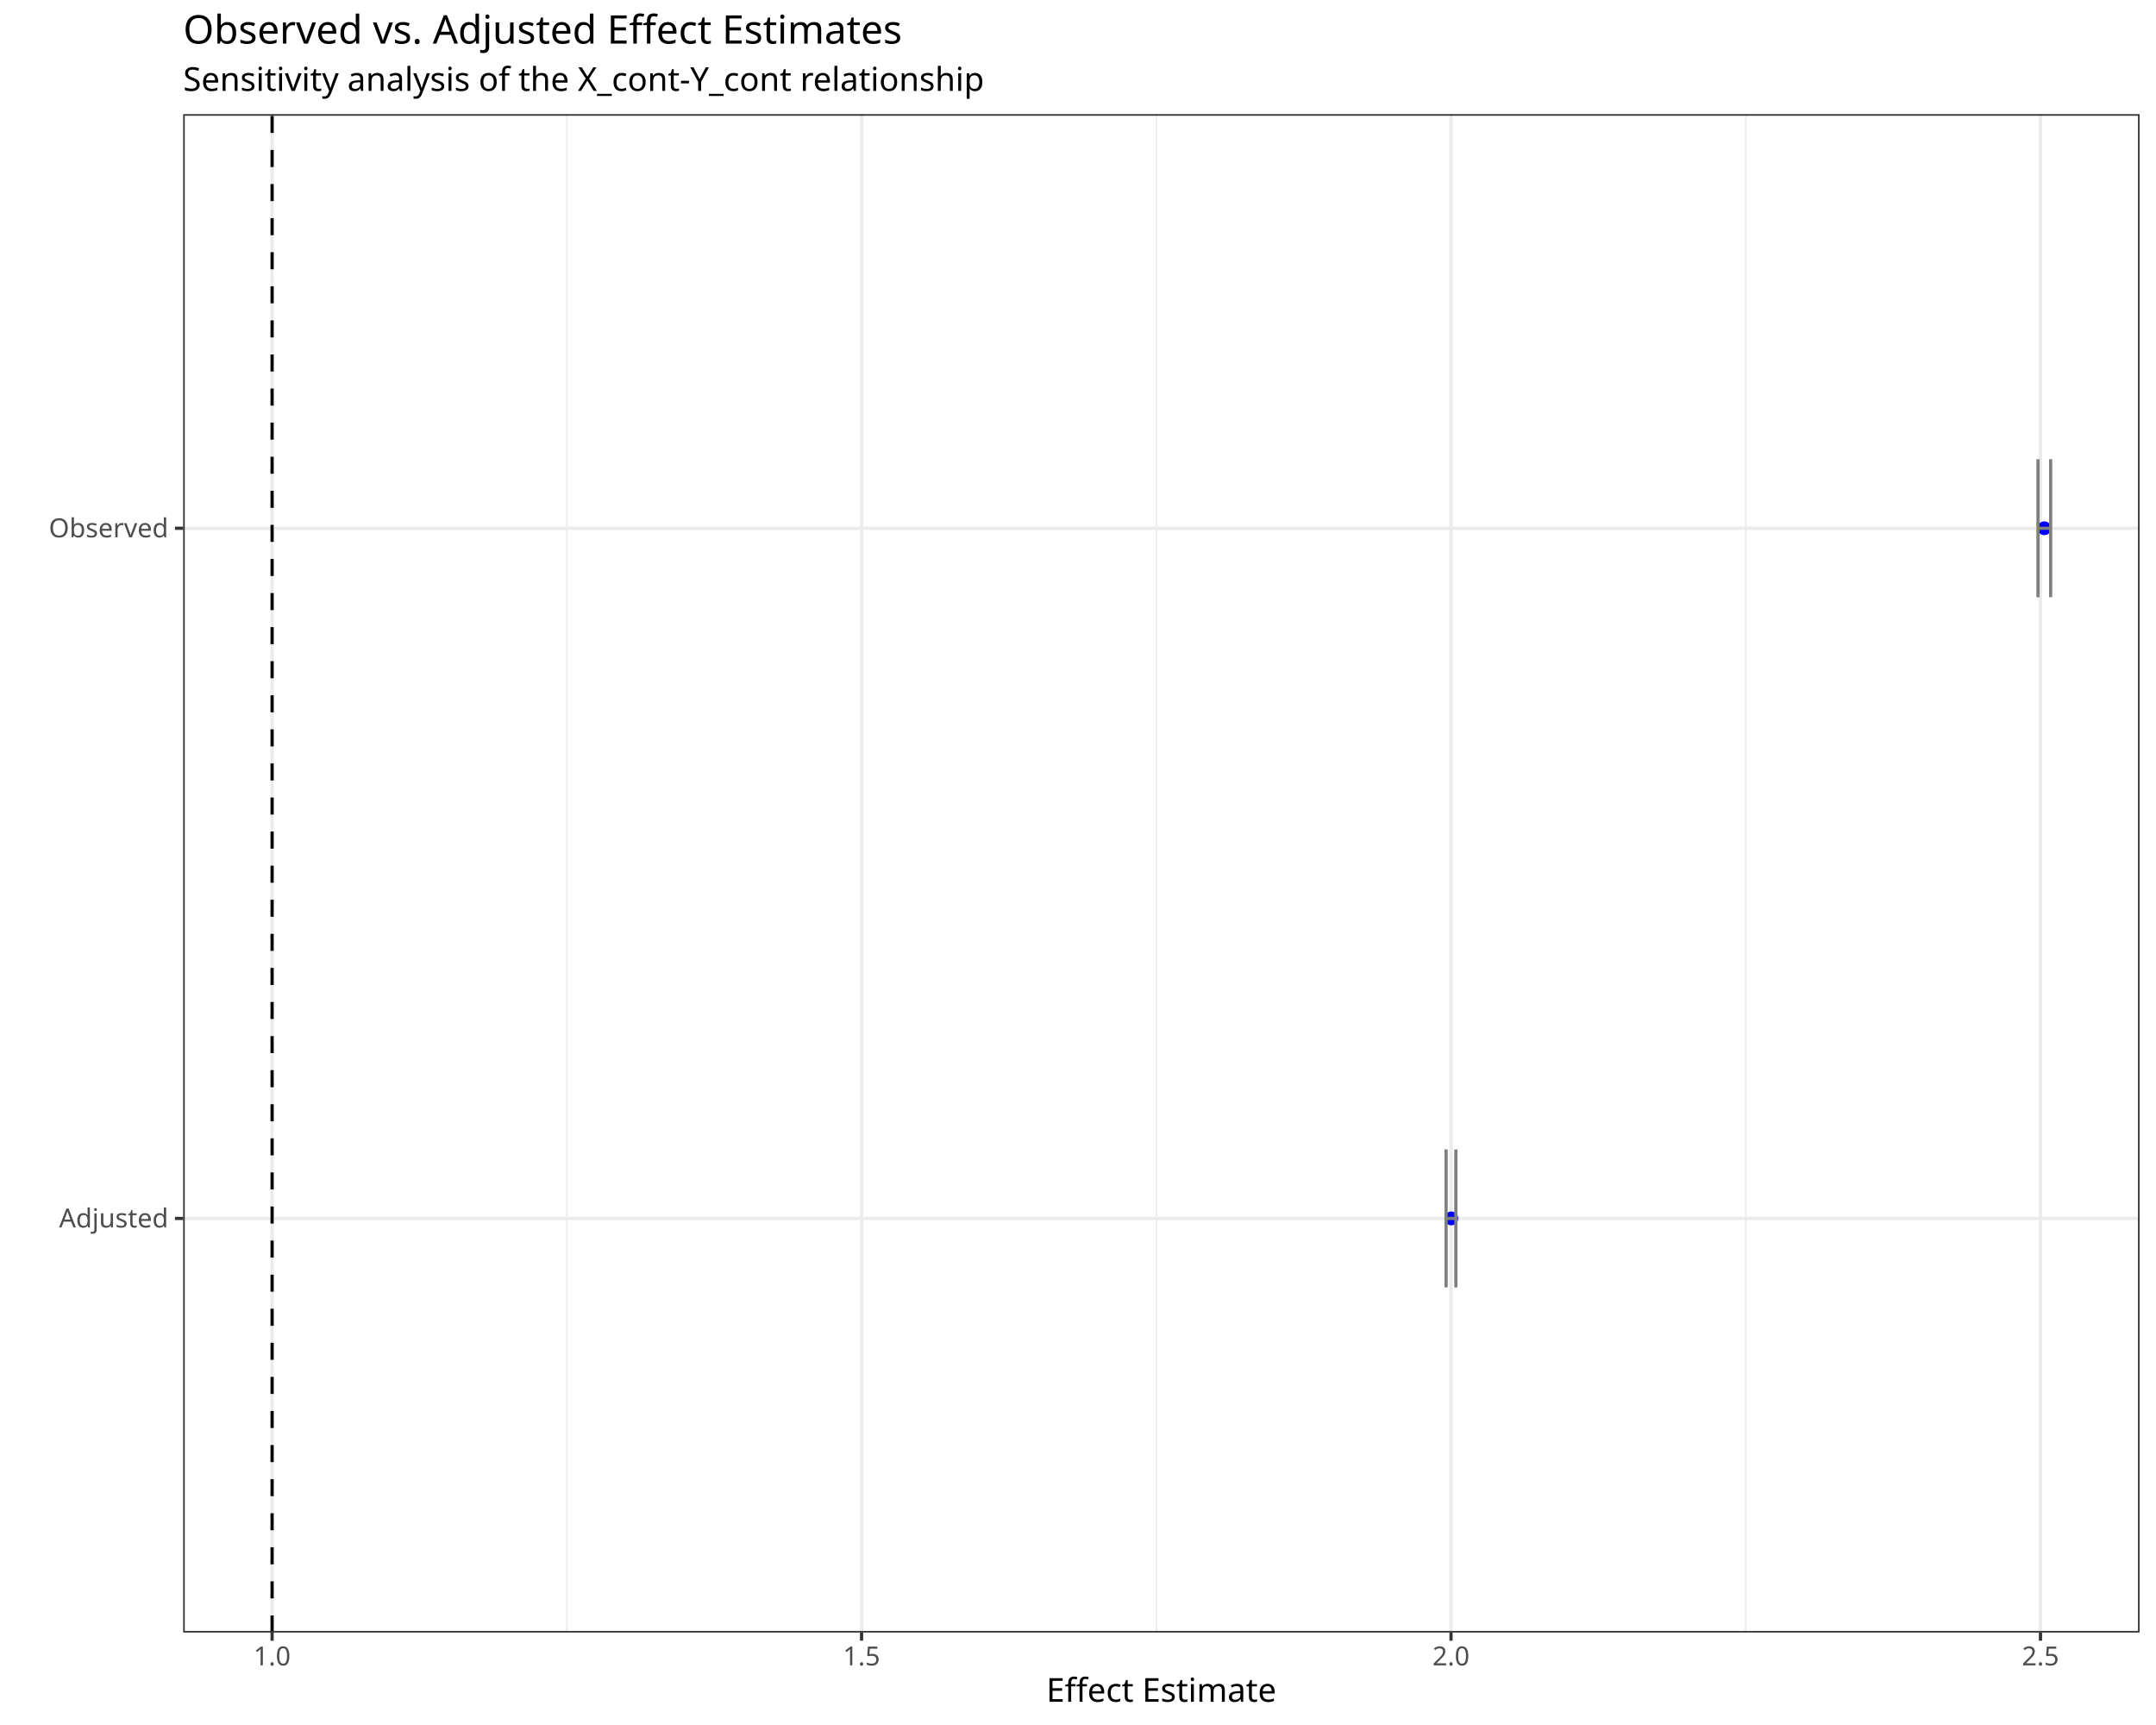
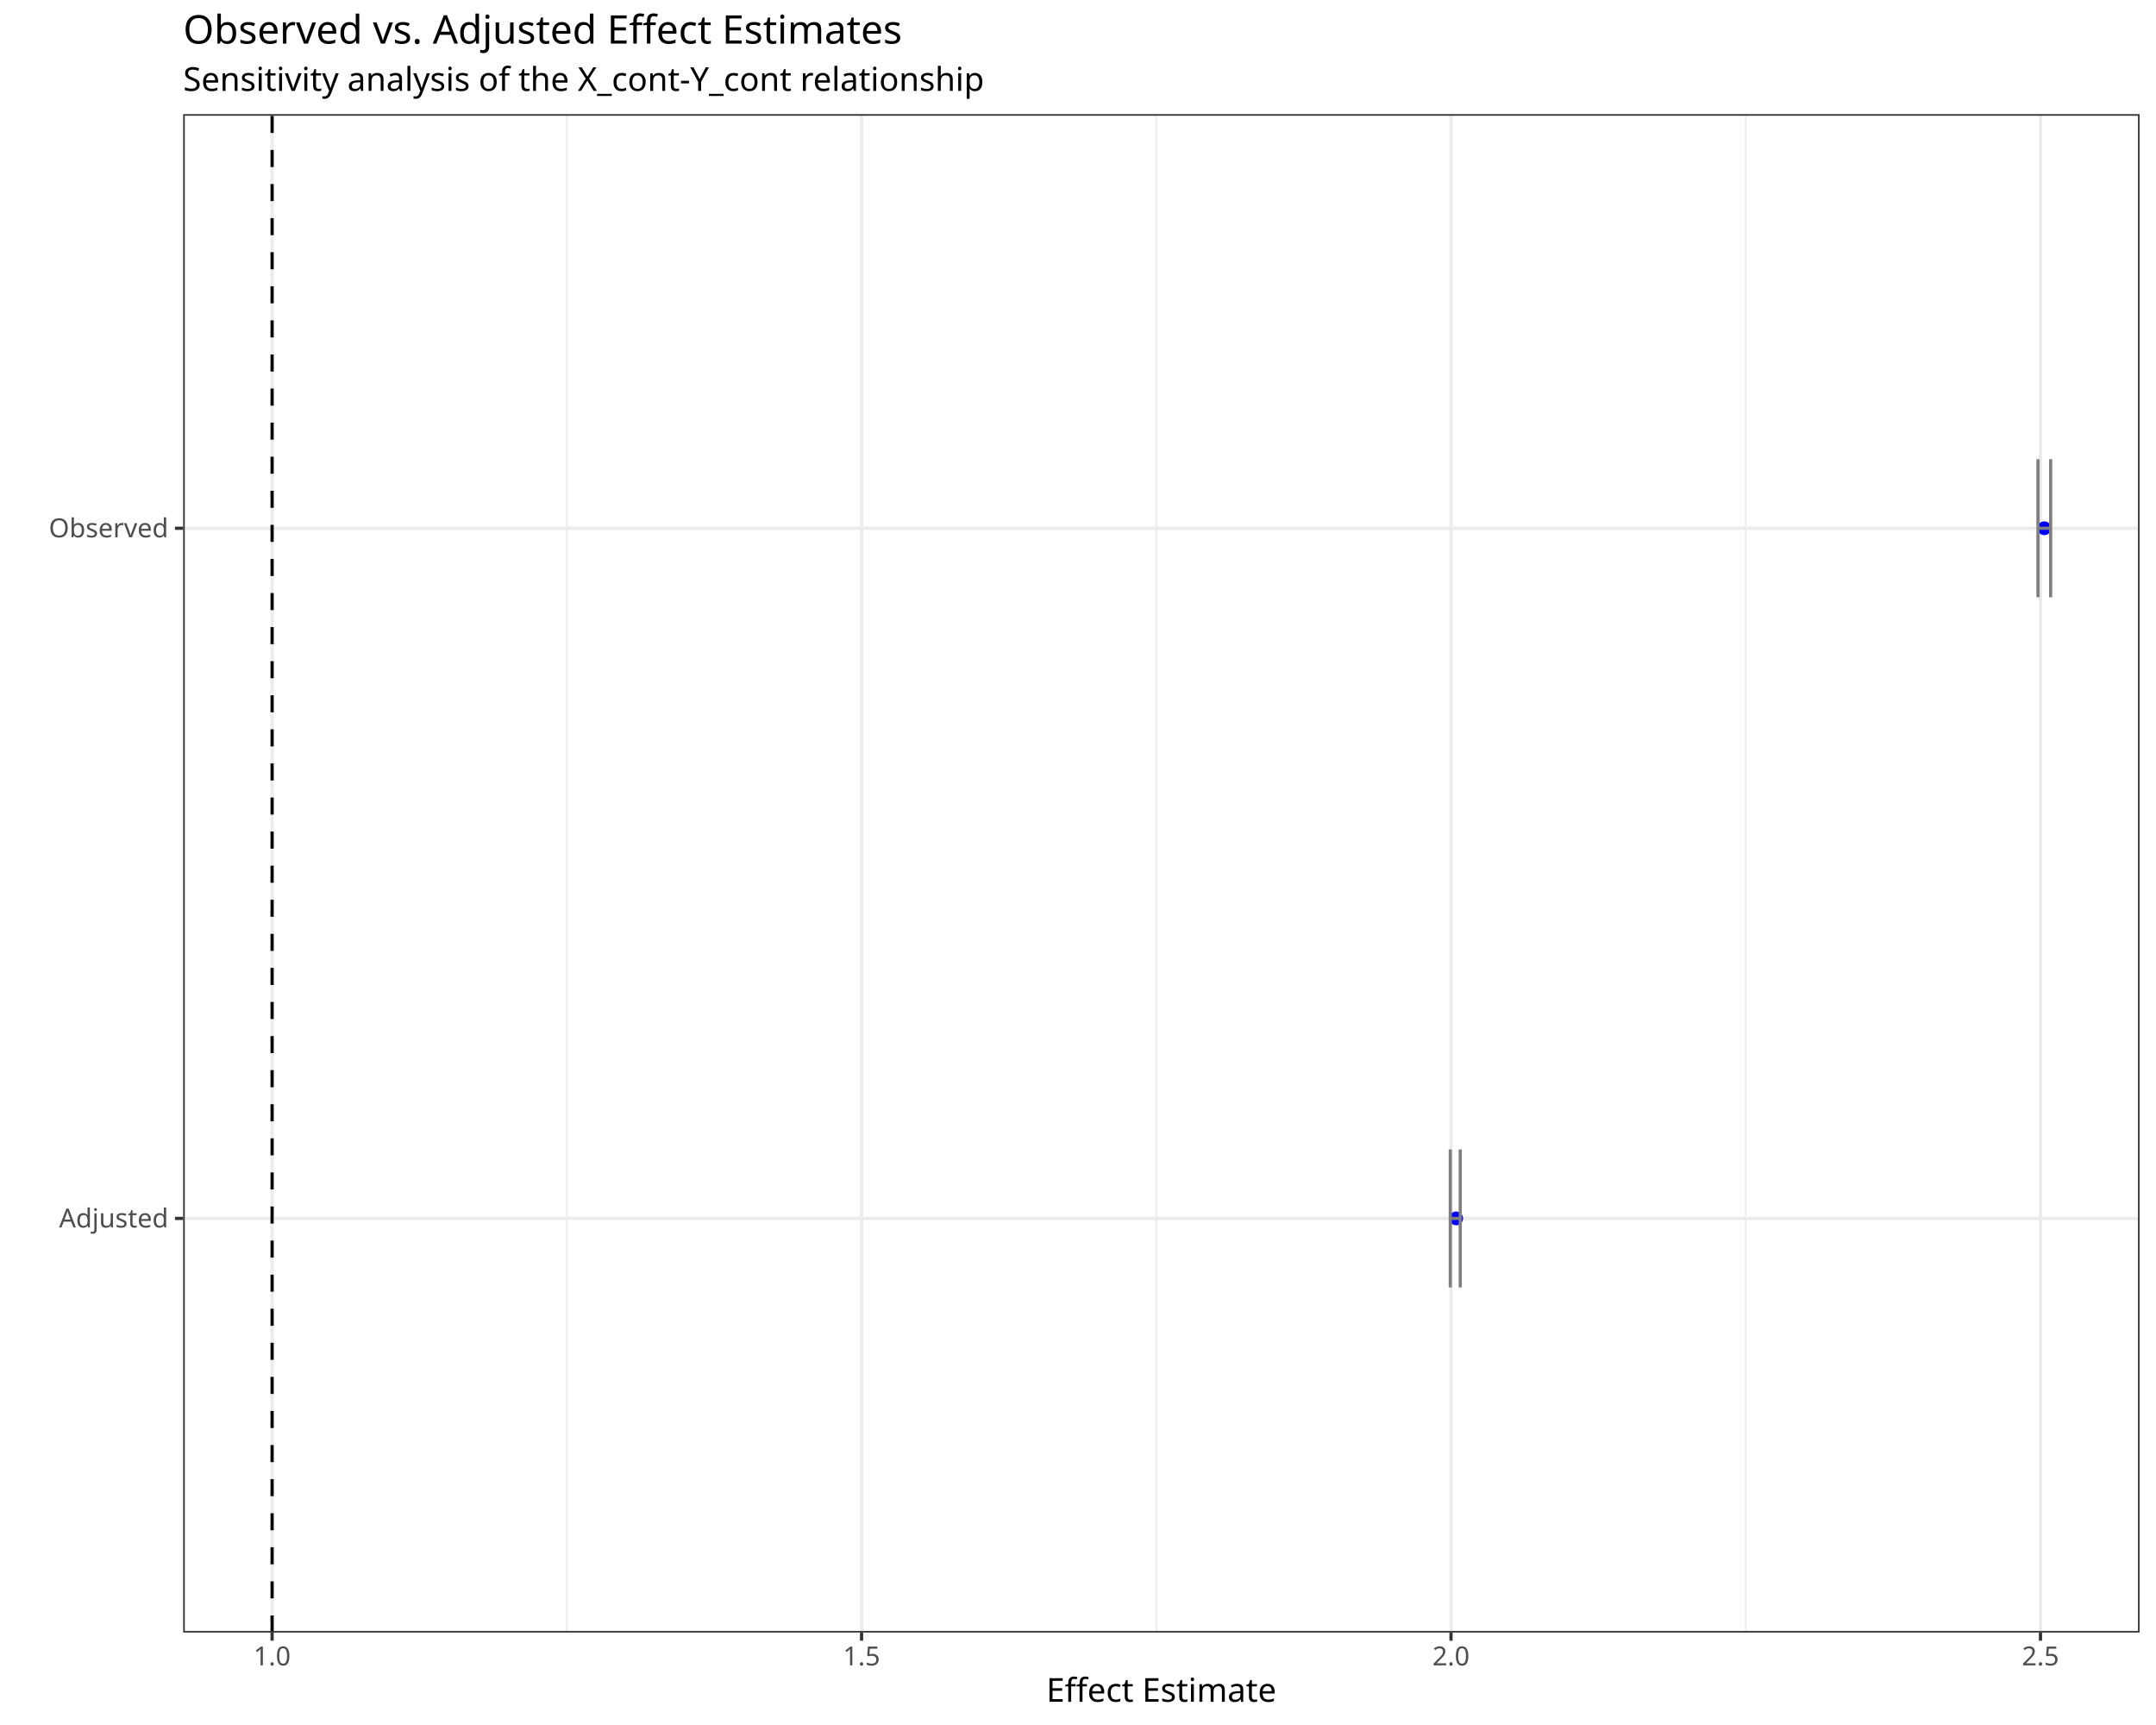
<svg xmlns="http://www.w3.org/2000/svg" class="svglite" data-engine-version="2.0" width="720.00pt" height="576.00pt" viewBox="0 0 720.00 576.00">
  <defs>
    <style type="text/css">
    .svglite line, .svglite polyline, .svglite polygon, .svglite path, .svglite rect, .svglite circle {
      fill: none;
      stroke: #000000;
      stroke-linecap: round;
      stroke-linejoin: round;
      stroke-miterlimit: 10.00;
    }
  </style>
  </defs>
  <rect width="100%" height="100%" style="stroke: none; fill: #FFFFFF;" />
  <defs>
    <clipPath id="cpMC4wMHw3MjAuMDB8MC4wMHw1NzYuMDA=">
      <rect x="0.00" y="0.00" width="720.00" height="576.00" />
    </clipPath>
  </defs>
  <g clip-path="url(#cpMC4wMHw3MjAuMDB8MC4wMHw1NzYuMDA=)">
    <rect x="0.00" y="0.00" width="720.00" height="576.00" style="stroke-width: 1.07; stroke: #FFFFFF; fill: #FFFFFF;" />
  </g>
  <defs>
    <clipPath id="cpNjEuMTd8NzE0LjUyfDM4LjEyfDU0NS4xMQ==">
      <rect x="61.17" y="38.12" width="653.35" height="507.00" />
    </clipPath>
  </defs>
  <g clip-path="url(#cpNjEuMTd8NzE0LjUyfDM4LjEyfDU0NS4xMQ==)">
    <rect x="61.17" y="38.12" width="653.35" height="507.00" style="stroke-width: 1.07; stroke: none; fill: #FFFFFF;" />
    <polyline points="189.29,545.11 189.29,38.12 " style="stroke-width: 0.53; stroke: #EBEBEB; stroke-linecap: butt;" />
    <polyline points="386.14,545.11 386.14,38.12 " style="stroke-width: 0.53; stroke: #EBEBEB; stroke-linecap: butt;" />
    <polyline points="583.00,545.11 583.00,38.12 " style="stroke-width: 0.53; stroke: #EBEBEB; stroke-linecap: butt;" />
    <polyline points="61.17,406.84 714.52,406.84 " style="stroke-width: 1.07; stroke: #EBEBEB; stroke-linecap: butt;" />
    <polyline points="61.17,176.39 714.52,176.39 " style="stroke-width: 1.07; stroke: #EBEBEB; stroke-linecap: butt;" />
    <polyline points="90.87,545.11 90.87,38.12 " style="stroke-width: 1.07; stroke: #EBEBEB; stroke-linecap: butt;" />
    <polyline points="287.72,545.11 287.72,38.12 " style="stroke-width: 1.07; stroke: #EBEBEB; stroke-linecap: butt;" />
    <polyline points="484.57,545.11 484.57,38.12 " style="stroke-width: 1.07; stroke: #EBEBEB; stroke-linecap: butt;" />
    <polyline points="681.42,545.11 681.42,38.12 " style="stroke-width: 1.07; stroke: #EBEBEB; stroke-linecap: butt;" />
    <line x1="90.87" y1="545.11" x2="90.87" y2="38.12" style="stroke-width: 1.07; stroke-dasharray: 5.69,5.69; stroke-linecap: butt;" />
    <circle cx="682.71" cy="176.39" r="1.95" style="stroke-width: 0.71; stroke: #0000FF; fill: #0000FF;" />
-     <circle cx="484.66" cy="406.84" r="1.95" style="stroke-width: 0.71; stroke: #0000FF; fill: #0000FF;" />
+     <circle cx="486.29" cy="406.84" r="1.95" style="stroke-width: 0.71; stroke: #0000FF; fill: #0000FF;" />
    <polyline points="684.82,199.43 684.82,153.34 " style="stroke-width: 1.07; stroke: #7F7F7F; stroke-linecap: butt;" />
    <polyline points="684.82,176.39 680.59,176.39 " style="stroke-width: 1.07; stroke: #7F7F7F; stroke-linecap: butt;" />
    <polyline points="680.59,199.43 680.59,153.34 " style="stroke-width: 1.07; stroke: #7F7F7F; stroke-linecap: butt;" />
-     <polyline points="486.19,429.89 486.19,383.80 " style="stroke-width: 1.07; stroke: #7F7F7F; stroke-linecap: butt;" />
-     <polyline points="486.19,406.84 482.93,406.84 " style="stroke-width: 1.07; stroke: #7F7F7F; stroke-linecap: butt;" />
-     <polyline points="482.93,429.89 482.93,383.80 " style="stroke-width: 1.07; stroke: #7F7F7F; stroke-linecap: butt;" />
+     <polyline points="487.65,429.89 487.65,383.80 " style="stroke-width: 1.07; stroke: #7F7F7F; stroke-linecap: butt;" />
+     <polyline points="487.65,406.84 484.33,406.84 " style="stroke-width: 1.07; stroke: #7F7F7F; stroke-linecap: butt;" />
+     <polyline points="484.33,429.89 484.33,383.80 " style="stroke-width: 1.07; stroke: #7F7F7F; stroke-linecap: butt;" />
    <rect x="61.17" y="38.12" width="653.35" height="507.00" style="stroke-width: 1.07; stroke: #333333;" />
  </g>
  <g clip-path="url(#cpMC4wMHw3MjAuMDB8MC4wMHw1NzYuMDA=)">
    <text x="56.24" y="409.87" text-anchor="end" style="font-size: 8.80px; fill: #4D4D4D; font-family: sans;" textLength="34.25px" lengthAdjust="spacingAndGlyphs">Adjusted</text>
    <text x="56.24" y="179.42" text-anchor="end" style="font-size: 8.80px; fill: #4D4D4D; font-family: sans;" textLength="38.16px" lengthAdjust="spacingAndGlyphs">Observed</text>
    <polyline points="58.43,406.84 61.17,406.84 " style="stroke-width: 1.07; stroke: #333333; stroke-linecap: butt;" />
    <polyline points="58.43,176.39 61.17,176.39 " style="stroke-width: 1.07; stroke: #333333; stroke-linecap: butt;" />
    <polyline points="90.87,547.85 90.87,545.11 " style="stroke-width: 1.07; stroke: #333333; stroke-linecap: butt;" />
    <polyline points="287.72,547.85 287.72,545.11 " style="stroke-width: 1.07; stroke: #333333; stroke-linecap: butt;" />
    <polyline points="484.57,547.85 484.57,545.11 " style="stroke-width: 1.07; stroke: #333333; stroke-linecap: butt;" />
    <polyline points="681.42,547.85 681.42,545.11 " style="stroke-width: 1.07; stroke: #333333; stroke-linecap: butt;" />
    <text x="90.87" y="556.10" text-anchor="middle" style="font-size: 8.80px; fill: #4D4D4D; font-family: sans;" textLength="12.23px" lengthAdjust="spacingAndGlyphs">1.0</text>
    <text x="287.72" y="556.10" text-anchor="middle" style="font-size: 8.80px; fill: #4D4D4D; font-family: sans;" textLength="12.23px" lengthAdjust="spacingAndGlyphs">1.5</text>
    <text x="484.57" y="556.10" text-anchor="middle" style="font-size: 8.80px; fill: #4D4D4D; font-family: sans;" textLength="12.23px" lengthAdjust="spacingAndGlyphs">2.0</text>
    <text x="681.42" y="556.10" text-anchor="middle" style="font-size: 8.80px; fill: #4D4D4D; font-family: sans;" textLength="12.23px" lengthAdjust="spacingAndGlyphs">2.5</text>
    <text x="387.84" y="568.24" text-anchor="middle" style="font-size: 11.00px; font-family: sans;" textLength="73.99px" lengthAdjust="spacingAndGlyphs">Effect Estimate</text>
    <text x="61.17" y="30.35" style="font-size: 11.00px; font-family: sans;" textLength="257.45px" lengthAdjust="spacingAndGlyphs">Sensitivity analysis of the X_cont-Y_cont relationship</text>
    <text x="61.17" y="14.56" style="font-size: 13.20px; font-family: sans;" textLength="231.89px" lengthAdjust="spacingAndGlyphs">Observed vs. Adjusted Effect Estimates</text>
  </g>
</svg>
